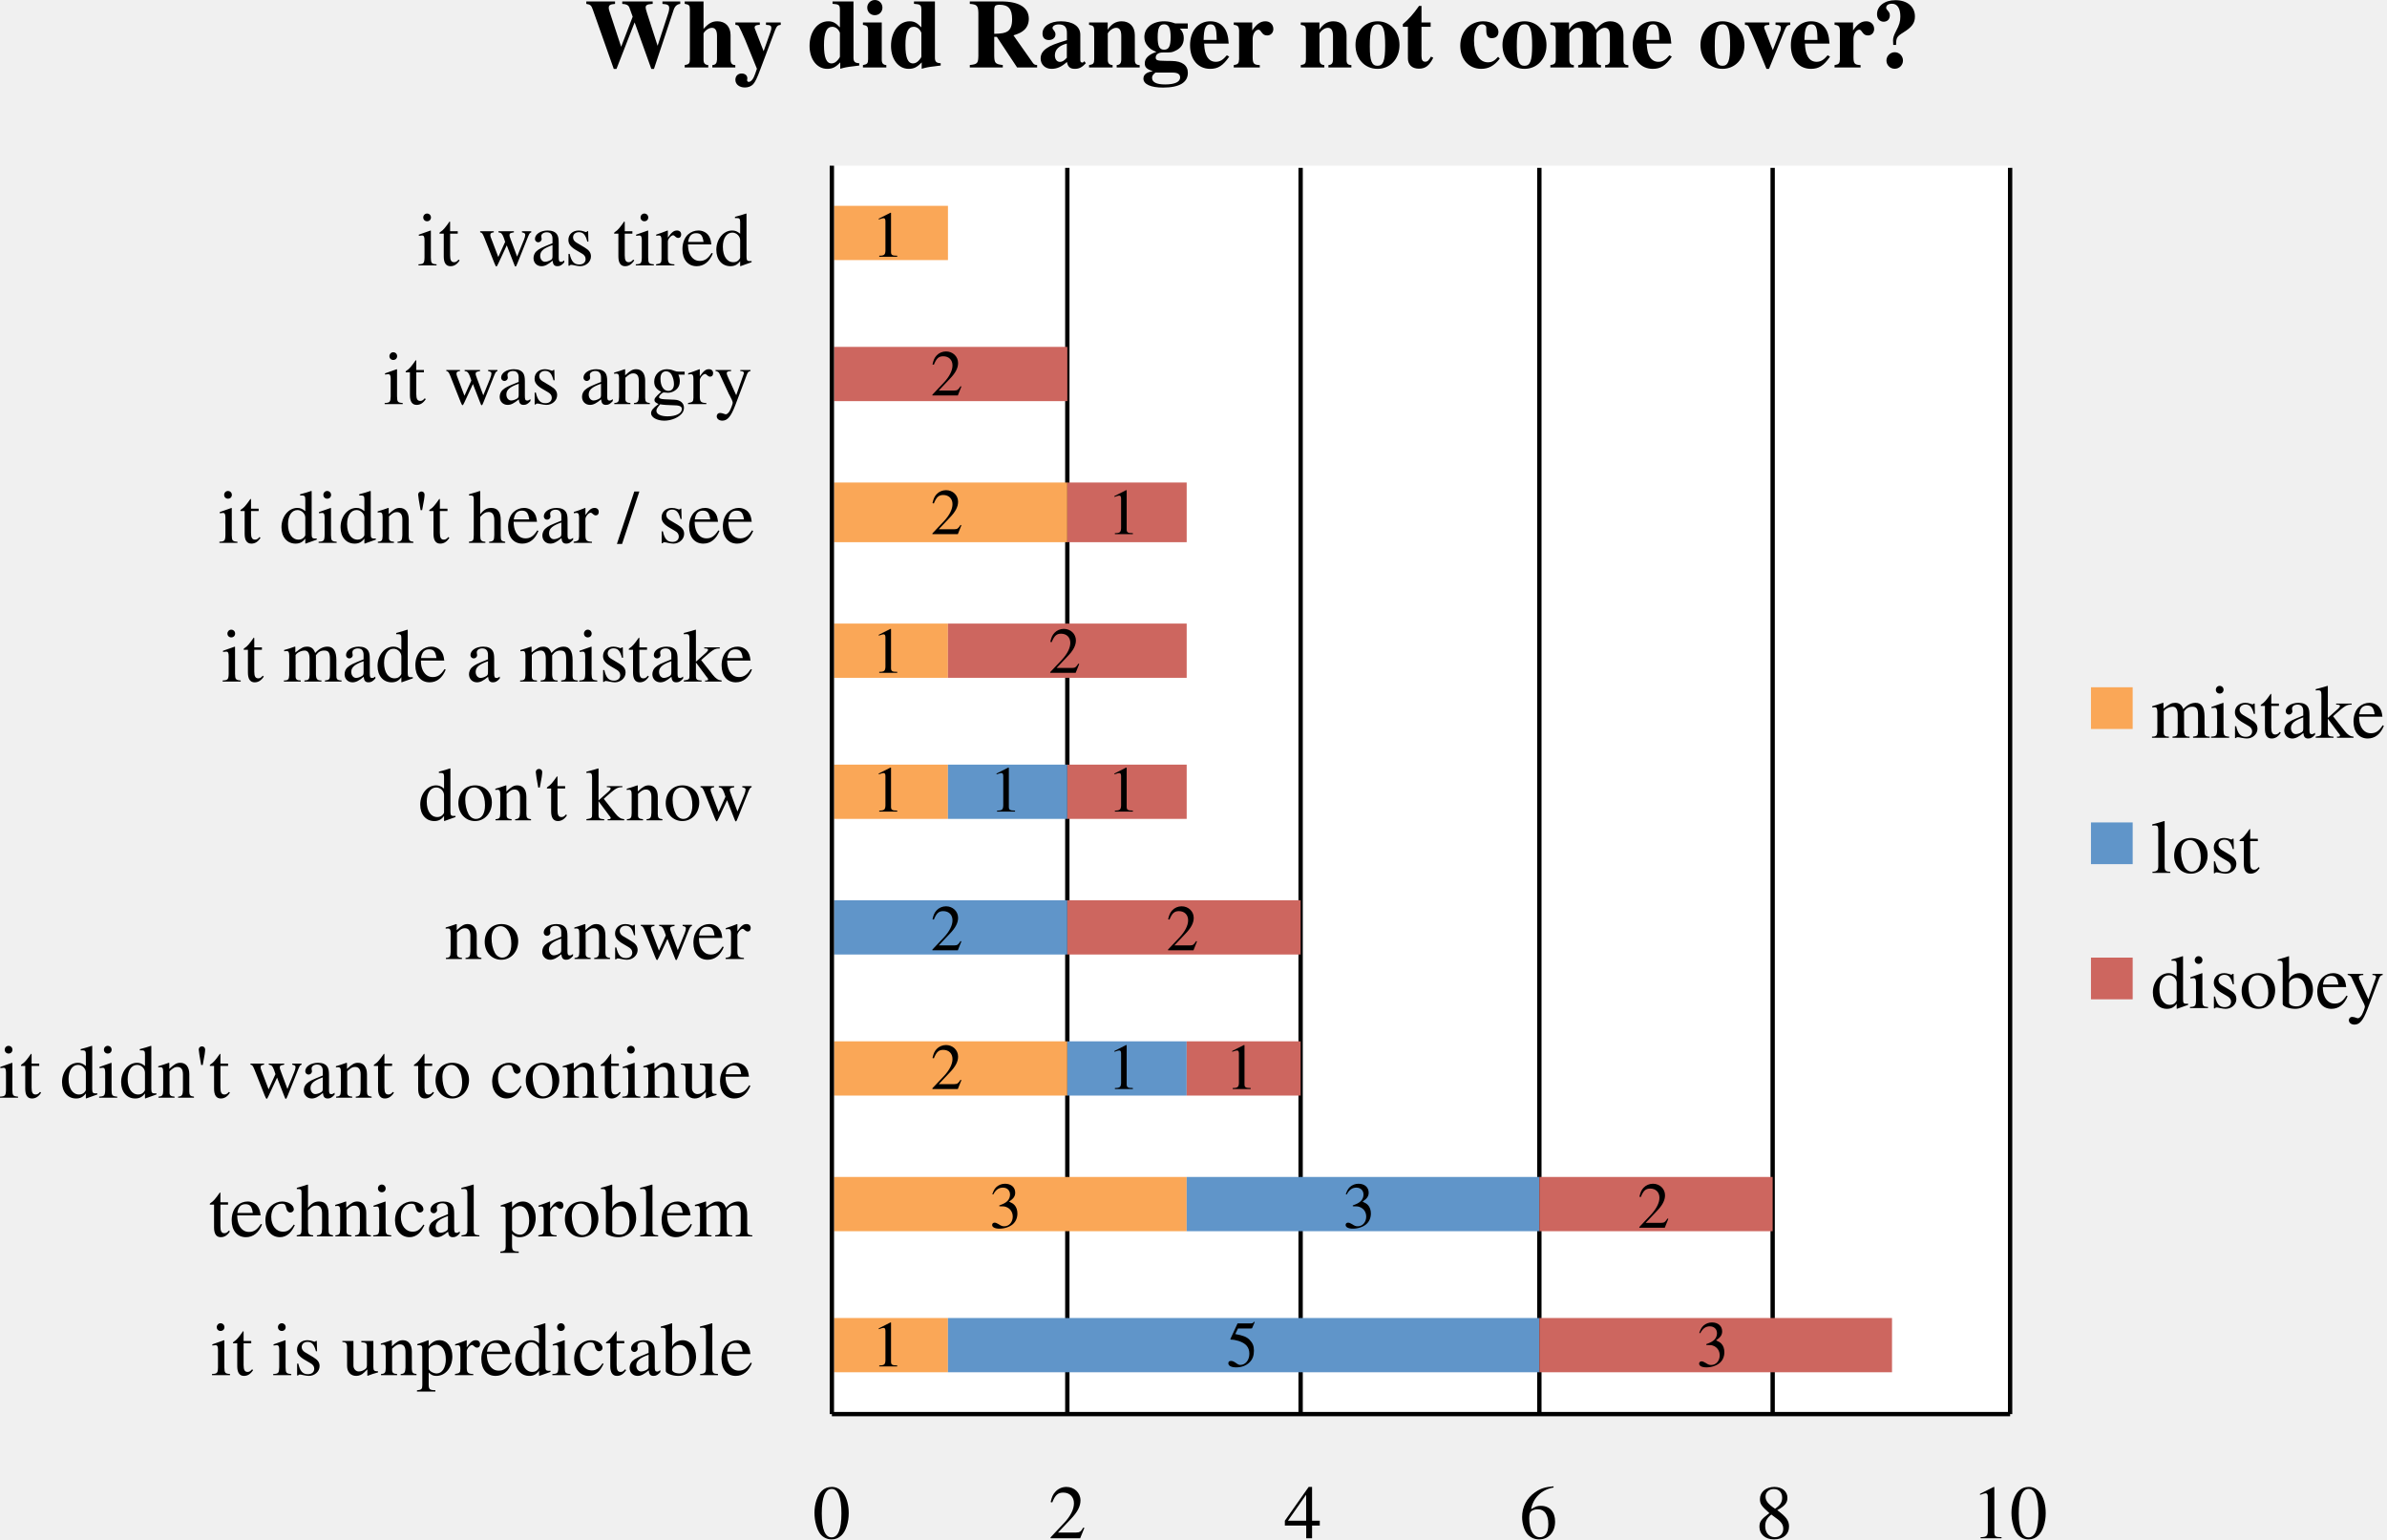
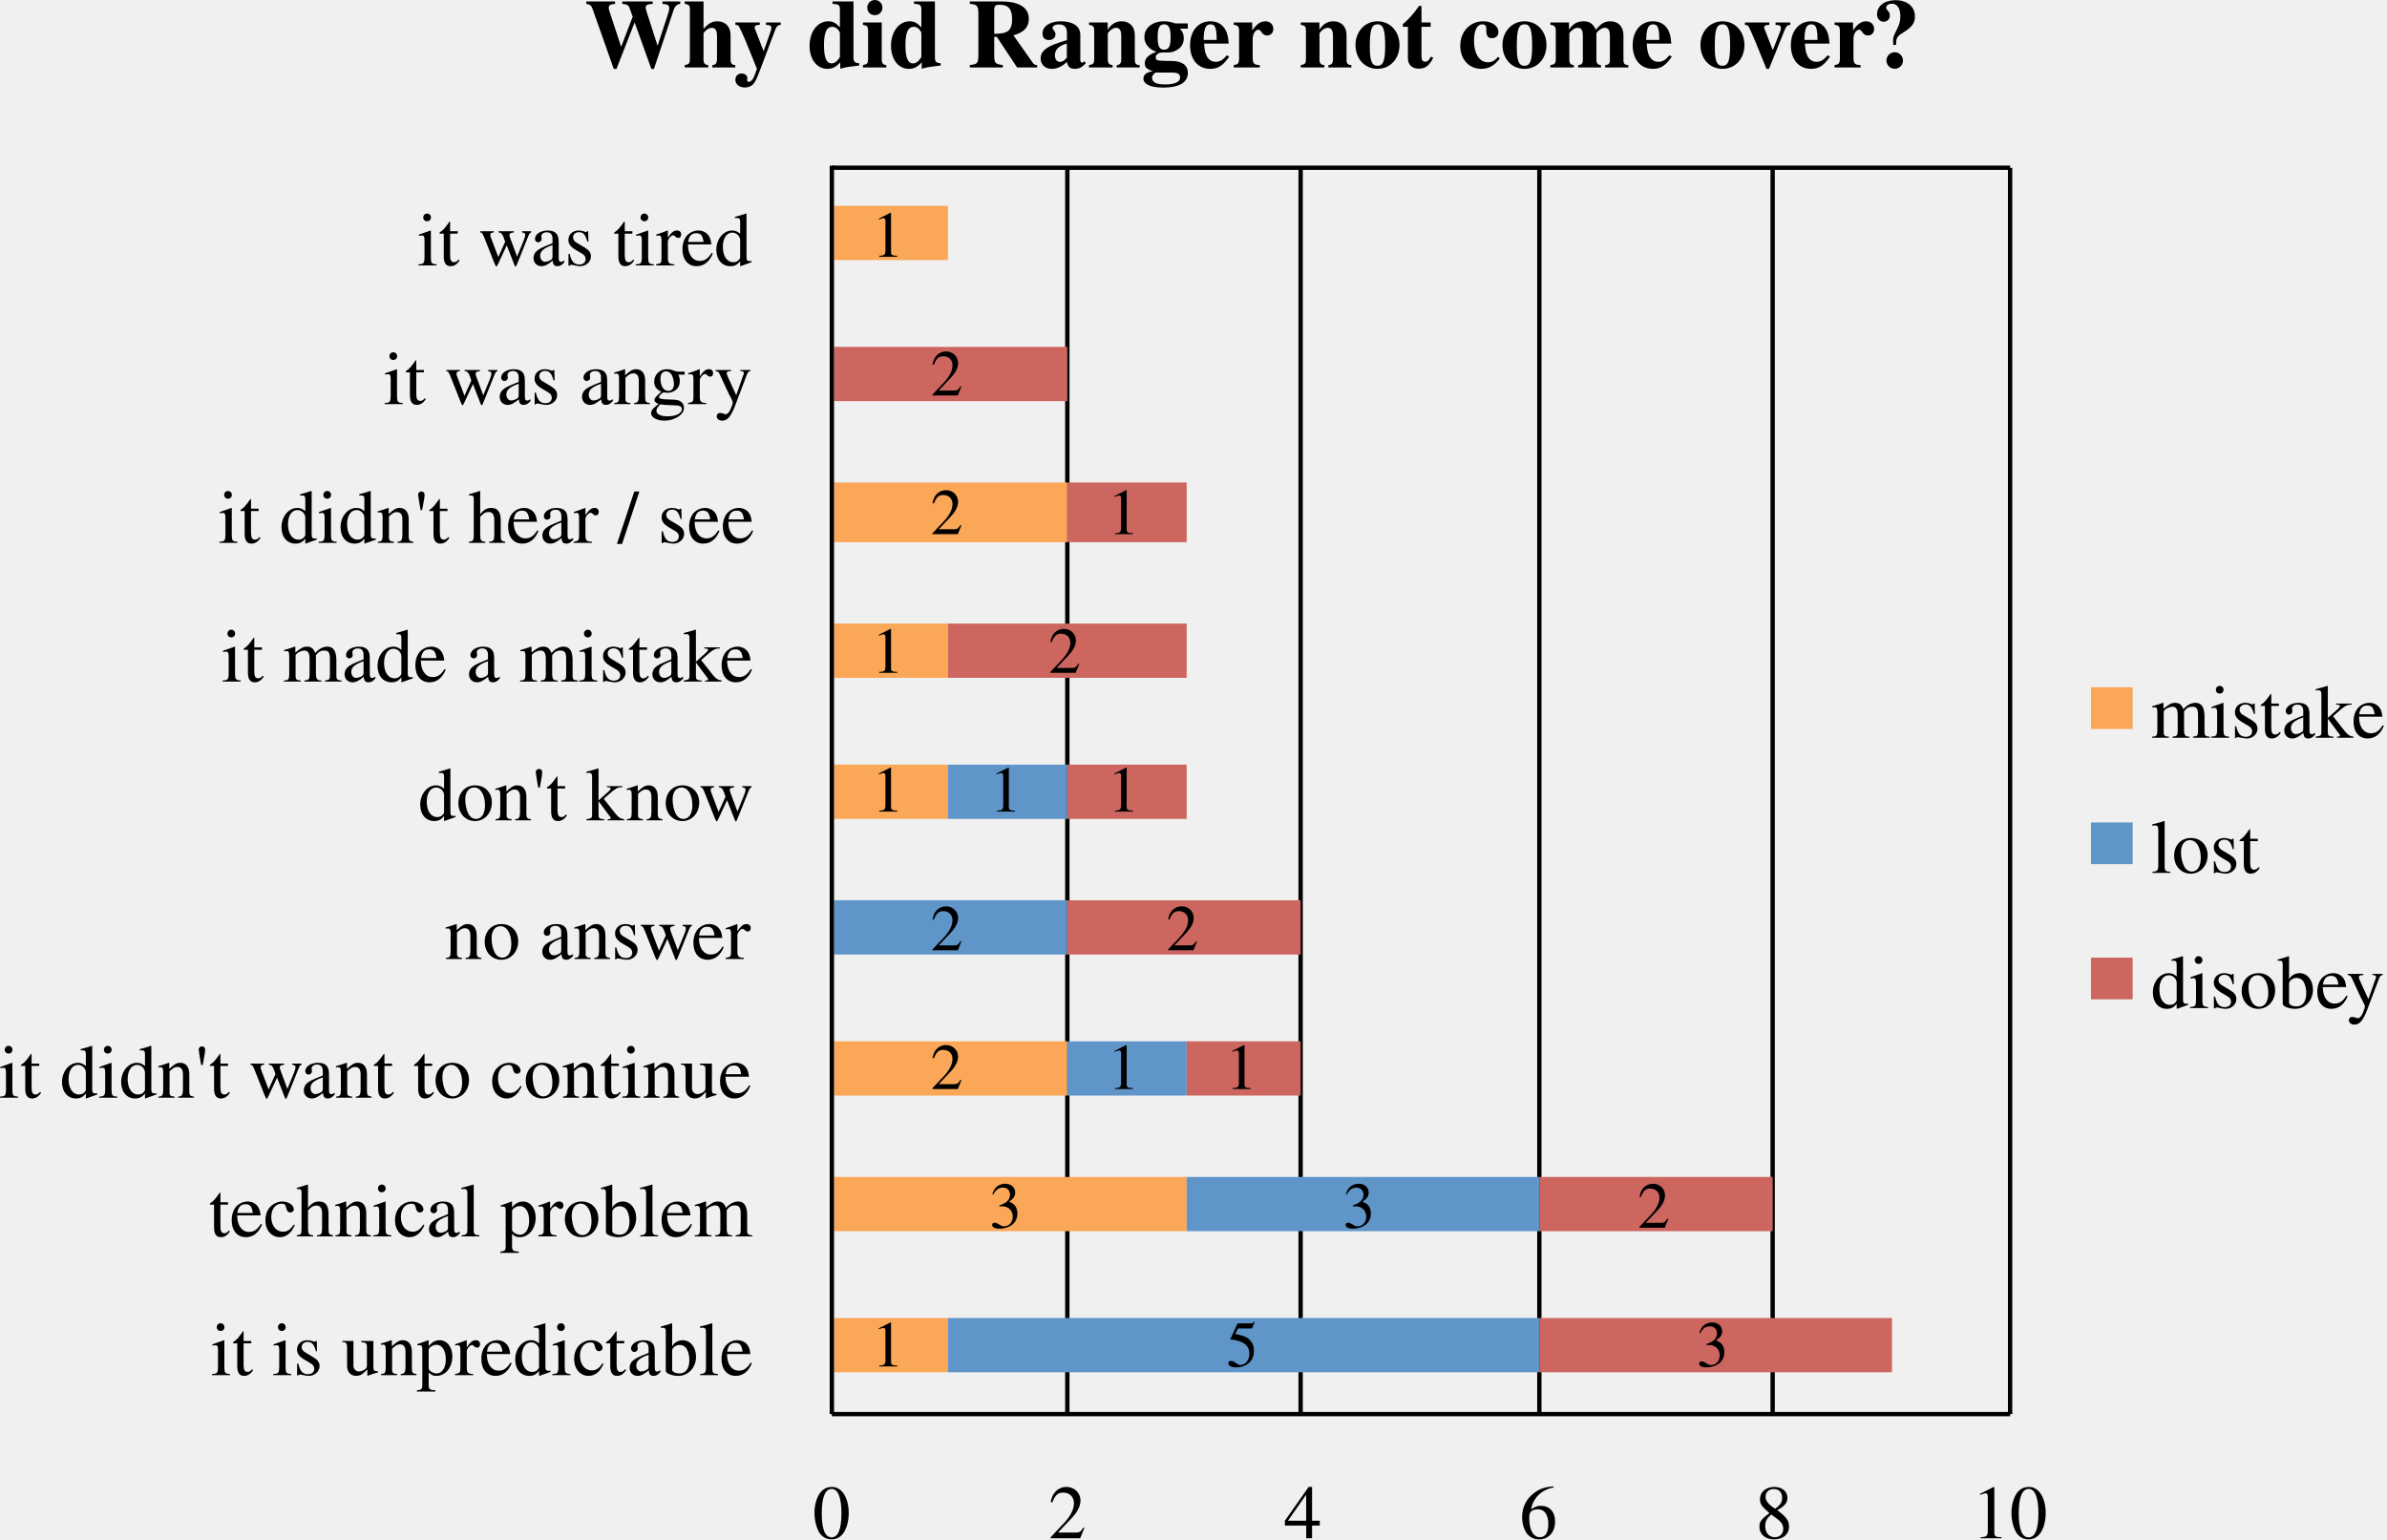
<svg xmlns="http://www.w3.org/2000/svg" id="svg2" version="1.1" width="549.938" height="354.668" xml:space="preserve">
  <defs id="defs6">
    <clipPath clipPathUnits="userSpaceOnUse" id="clipPath18">
      <path d="M 0,0 480,0 480,310 0,310 0,0 Z" id="path20" />
    </clipPath>
    <clipPath clipPathUnits="userSpaceOnUse" id="clipPath30">
      <path d="m 1,1 477,0 0,309 -477,0 0,-309 z" id="path32" />
    </clipPath>
    <clipPath clipPathUnits="userSpaceOnUse" id="clipPath40">
      <path d="m 1,1 477,0 0,309 -477,0 0,-309 z" id="path42" />
    </clipPath>
    <clipPath clipPathUnits="userSpaceOnUse" id="clipPath52">
      <path d="m 165,33 218,0 0,231 -218,0 0,-231 z" id="path54" />
    </clipPath>
    <clipPath clipPathUnits="userSpaceOnUse" id="clipPath62">
      <path d="m 165,33 218,0 0,231 -218,0 0,-231 z" id="path64" />
    </clipPath>
    <clipPath clipPathUnits="userSpaceOnUse" id="clipPath72">
      <path d="m 165,33 218,0 0,231 -218,0 0,-231 z" id="path74" />
    </clipPath>
    <clipPath clipPathUnits="userSpaceOnUse" id="clipPath82">
      <path d="m 1,1 477,0 0,309 -477,0 0,-309 z" id="path84" />
    </clipPath>
    <clipPath clipPathUnits="userSpaceOnUse" id="clipPath94">
      <path d="m 1,1 477,0 0,309 -477,0 0,-309 z" id="path96" />
    </clipPath>
    <clipPath clipPathUnits="userSpaceOnUse" id="clipPath106">
      <path d="m 1,1 477,0 0,309 -477,0 0,-309 z" id="path108" />
    </clipPath>
    <clipPath clipPathUnits="userSpaceOnUse" id="clipPath120">
      <path d="m 1,1 477,0 0,309 -477,0 0,-309 z" id="path122" />
    </clipPath>
    <clipPath clipPathUnits="userSpaceOnUse" id="clipPath134">
      <path d="m 1,1 477,0 0,309 -477,0 0,-309 z" id="path136" />
    </clipPath>
    <clipPath clipPathUnits="userSpaceOnUse" id="clipPath148">
      <path d="m 1,1 477,0 0,309 -477,0 0,-309 z" id="path150" />
    </clipPath>
    <clipPath clipPathUnits="userSpaceOnUse" id="clipPath162">
      <path d="m 1,1 477,0 0,309 -477,0 0,-309 z" id="path164" />
    </clipPath>
    <clipPath clipPathUnits="userSpaceOnUse" id="clipPath176">
      <path d="m 1,1 477,0 0,309 -477,0 0,-309 z" id="path178" />
    </clipPath>
    <clipPath clipPathUnits="userSpaceOnUse" id="clipPath190">
      <path d="m 1,1 477,0 0,309 -477,0 0,-309 z" id="path192" />
    </clipPath>
    <clipPath clipPathUnits="userSpaceOnUse" id="clipPath204">
      <path d="m 1,1 477,0 0,309 -477,0 0,-309 z" id="path206" />
    </clipPath>
    <clipPath clipPathUnits="userSpaceOnUse" id="clipPath218">
      <path d="m 1,1 477,0 0,309 -477,0 0,-309 z" id="path220" />
    </clipPath>
    <clipPath clipPathUnits="userSpaceOnUse" id="clipPath232">
      <path d="m 1,1 477,0 0,309 -477,0 0,-309 z" id="path234" />
    </clipPath>
    <clipPath clipPathUnits="userSpaceOnUse" id="clipPath246">
      <path d="m 1,1 477,0 0,309 -477,0 0,-309 z" id="path248" />
    </clipPath>
    <clipPath clipPathUnits="userSpaceOnUse" id="clipPath260">
      <path d="m 1,1 477,0 0,309 -477,0 0,-309 z" id="path262" />
    </clipPath>
    <clipPath clipPathUnits="userSpaceOnUse" id="clipPath274">
      <path d="m 1,1 477,0 0,309 -477,0 0,-309 z" id="path276" />
    </clipPath>
    <clipPath clipPathUnits="userSpaceOnUse" id="clipPath288">
      <path d="m 1,1 477,0 0,309 -477,0 0,-309 z" id="path290" />
    </clipPath>
    <clipPath clipPathUnits="userSpaceOnUse" id="clipPath302">
      <path d="m 1,1 477,0 0,309 -477,0 0,-309 z" id="path304" />
    </clipPath>
    <clipPath clipPathUnits="userSpaceOnUse" id="clipPath316">
      <path d="m 1,1 477,0 0,309 -477,0 0,-309 z" id="path318" />
    </clipPath>
    <clipPath clipPathUnits="userSpaceOnUse" id="clipPath330">
      <path d="m 1,1 477,0 0,309 -477,0 0,-309 z" id="path332" />
    </clipPath>
    <clipPath clipPathUnits="userSpaceOnUse" id="clipPath344">
      <path d="m 1,1 477,0 0,309 -477,0 0,-309 z" id="path346" />
    </clipPath>
    <clipPath clipPathUnits="userSpaceOnUse" id="clipPath358">
      <path d="m 1,1 477,0 0,309 -477,0 0,-309 z" id="path360" />
    </clipPath>
    <clipPath clipPathUnits="userSpaceOnUse" id="clipPath372">
      <path d="m 1,1 477,0 0,309 -477,0 0,-309 z" id="path374" />
    </clipPath>
    <clipPath clipPathUnits="userSpaceOnUse" id="clipPath386">
      <path d="m 1,1 477,0 0,309 -477,0 0,-309 z" id="path388" />
    </clipPath>
    <clipPath clipPathUnits="userSpaceOnUse" id="clipPath400">
      <path d="m 1,1 477,0 0,309 -477,0 0,-309 z" id="path402" />
    </clipPath>
    <clipPath clipPathUnits="userSpaceOnUse" id="clipPath414">
      <path d="m 1,1 477,0 0,309 -477,0 0,-309 z" id="path416" />
    </clipPath>
    <clipPath clipPathUnits="userSpaceOnUse" id="clipPath428">
      <path d="m 1,1 477,0 0,309 -477,0 0,-309 z" id="path430" />
    </clipPath>
    <clipPath clipPathUnits="userSpaceOnUse" id="clipPath442">
      <path d="m 1,1 477,0 0,309 -477,0 0,-309 z" id="path444" />
    </clipPath>
    <clipPath clipPathUnits="userSpaceOnUse" id="clipPath456">
      <path d="m 1,1 477,0 0,309 -477,0 0,-309 z" id="path458" />
    </clipPath>
    <clipPath clipPathUnits="userSpaceOnUse" id="clipPath470">
      <path d="m 1,1 477,0 0,309 -477,0 0,-309 z" id="path472" />
    </clipPath>
    <clipPath clipPathUnits="userSpaceOnUse" id="clipPath484">
      <path d="m 1,1 477,0 0,309 -477,0 0,-309 z" id="path486" />
    </clipPath>
    <clipPath clipPathUnits="userSpaceOnUse" id="clipPath498">
      <path d="m 1,1 477,0 0,309 -477,0 0,-309 z" id="path500" />
    </clipPath>
    <clipPath clipPathUnits="userSpaceOnUse" id="clipPath512">
      <path d="m 1,1 477,0 0,309 -477,0 0,-309 z" id="path514" />
    </clipPath>
    <clipPath clipPathUnits="userSpaceOnUse" id="clipPath526">
      <path d="m 1,1 477,0 0,309 -477,0 0,-309 z" id="path528" />
    </clipPath>
    <clipPath clipPathUnits="userSpaceOnUse" id="clipPath540">
      <path d="m 1,1 477,0 0,309 -477,0 0,-309 z" id="path542" />
    </clipPath>
    <clipPath clipPathUnits="userSpaceOnUse" id="clipPath554">
      <path d="m 1,1 477,0 0,309 -477,0 0,-309 z" id="path556" />
    </clipPath>
    <clipPath clipPathUnits="userSpaceOnUse" id="clipPath568">
      <path d="m 1,1 477,0 0,309 -477,0 0,-309 z" id="path570" />
    </clipPath>
    <clipPath clipPathUnits="userSpaceOnUse" id="clipPath582">
      <path d="m 1,1 477,0 0,309 -477,0 0,-309 z" id="path584" />
    </clipPath>
    <clipPath clipPathUnits="userSpaceOnUse" id="clipPath596">
      <path d="m 1,1 477,0 0,309 -477,0 0,-309 z" id="path598" />
    </clipPath>
    <clipPath clipPathUnits="userSpaceOnUse" id="clipPath610">
      <path d="m 1,1 477,0 0,309 -477,0 0,-309 z" id="path612" />
    </clipPath>
    <clipPath clipPathUnits="userSpaceOnUse" id="clipPath620">
      <path d="m 1,1 477,0 0,309 -477,0 0,-309 z" id="path622" />
    </clipPath>
    <clipPath clipPathUnits="userSpaceOnUse" id="clipPath634">
      <path d="m 1,1 477,0 0,309 -477,0 0,-309 z" id="path636" />
    </clipPath>
    <clipPath clipPathUnits="userSpaceOnUse" id="clipPath644">
      <path d="m 1,1 477,0 0,309 -477,0 0,-309 z" id="path646" />
    </clipPath>
    <clipPath clipPathUnits="userSpaceOnUse" id="clipPath658">
      <path d="m 1,1 477,0 0,309 -477,0 0,-309 z" id="path660" />
    </clipPath>
    <clipPath clipPathUnits="userSpaceOnUse" id="clipPath668">
      <path d="m 1,1 477,0 0,309 -477,0 0,-309 z" id="path670" />
    </clipPath>
    <clipPath clipPathUnits="userSpaceOnUse" id="clipPath682">
      <path d="M 0,0 480,0 480,310 0,310 0,0 Z" id="path684" />
    </clipPath>
  </defs>
  <g id="g10" transform="matrix(1.25,0,0,-1.25,-15.60057,367.6725)">
    <g id="g12" />
-     <g id="g26">
-       <g id="g28" clip-path="url(#clipPath30)">
-         <path d="m 165.803,263.6 217.163,0 0,-230.113 -217.163,0 0,230.113 z" style="fill:#ffffff;fill-opacity:1;fill-rule:evenodd;stroke:none" id="path34" />
-       </g>
-     </g>
    <path id="path46" style="fill:none;stroke:#000000;stroke-width:0.8;stroke-linecap:butt;stroke-linejoin:round;stroke-miterlimit:10;stroke-opacity:1;stroke-dasharray:none" d="m 209.2,263.2 0,-229.713 m 43,229.713 0,-229.713 m 44,229.713 0,-229.713 m 43,229.713 0,-229.713 m 43.766,229.713 0,-229.713" />
    <path d="m 187.2,41.2 -21,0 0,10 21,0 0,-10 z m 44,26 -65,0 0,10 65,0 0,-10 z m -22,25 -43,0 0,10 43,0 0,-10 z m -22,51 -21,0 0,10 21,0 0,-10 z m 0,26 -21,0 0,10 21,0 0,-10 z m 22,25 -43,0 0,11 43,0 0,-11 z m -22,52 -21,0 0,10 21,0 0,-10 z" style="fill:#faa757;fill-opacity:1;fill-rule:nonzero;stroke:none" id="path56" />
    <path d="m 296.2,41.2 -109,0 0,10 109,0 0,-10 z m 0,26 -65,0 0,10 65,0 0,-10 z m -65,25 -22,0 0,10 22,0 0,-10 z m -22,26 -43,0 0,10 43,0 0,-10 z m 0,25 -22,0 0,10 22,0 0,-10 z" style="fill:#6095c9;fill-opacity:1;fill-rule:nonzero;stroke:none" id="path66" />
    <g id="g68">
      <g id="g70" clip-path="url(#clipPath72)">
        <path d="m 361.2,41.2 -65,0 0,10 65,0 0,-10 z m -22,26 -43,0 0,10 43,0 0,-10 z m -87,25 -21,0 0,10 21,0 0,-10 z m 0,26 -43,0 0,10 43,0 0,-10 z m -21,25 -22,0 0,10 22,0 0,-10 z m 0,26 -44,0 0,10 44,0 0,-10 z m 0,25 -22,0 0,11 22,0 0,-11 z m -22,26 -43,0 0,10 43,0 0,-10 z" style="fill:#cd665f;fill-opacity:1;fill-rule:nonzero;stroke:none" id="path76" />
      </g>
    </g>
    <path id="path88" style="fill:none;stroke:#000000;stroke-width:0.8;stroke-linecap:butt;stroke-linejoin:round;stroke-miterlimit:10;stroke-opacity:1;stroke-dasharray:none" d="m 165.803,33.487 217.163,-8e-5" />
    <path id="path100" style="fill:none;stroke:#000000;stroke-width:0.8;stroke-linecap:butt;stroke-linejoin:round;stroke-miterlimit:10;stroke-opacity:1;stroke-dasharray:none" d="m 165.803,33.487 8e-5,230.113" />
    <text id="text112" style="font-size:12px;font-variant:normal;font-weight:normal;writing-mode:lr-tb;fill:#000000;fill-opacity:1;fill-rule:nonzero;stroke:none;font-family:Nimbus Roman No9 L;-inkscape-font-specification:Nimbus Roman No9 L" transform="scale(1,-1)" x="173.113" y="-42.271">
      <tspan id="tspan114" y="-42.271" x="173.113">1 </tspan>
    </text>
    <text id="text126" style="font-size:12px;font-variant:normal;font-weight:normal;writing-mode:lr-tb;fill:#000000;fill-opacity:1;fill-rule:nonzero;stroke:none;font-family:Nimbus Roman No9 L;-inkscape-font-specification:Nimbus Roman No9 L" transform="scale(1,-1)" x="194.829" y="-67.839">
      <tspan id="tspan128" y="-67.839" x="194.829">3 </tspan>
    </text>
    <text id="text140" style="font-size:12px;font-variant:normal;font-weight:normal;writing-mode:lr-tb;fill:#000000;fill-opacity:1;fill-rule:nonzero;stroke:none;font-family:Nimbus Roman No9 L;-inkscape-font-specification:Nimbus Roman No9 L" transform="scale(1,-1)" x="183.971" y="-93.407">
      <tspan id="tspan142" y="-93.407" x="183.971">2 </tspan>
    </text>
    <text id="text154" style="font-size:12px;font-variant:normal;font-weight:normal;writing-mode:lr-tb;fill:#000000;fill-opacity:1;fill-rule:nonzero;stroke:none;font-family:Nimbus Roman No9 L;-inkscape-font-specification:Nimbus Roman No9 L" transform="scale(1,-1)" x="173.113" y="-144.543">
      <tspan id="tspan156" y="-144.543" x="173.113">1 </tspan>
    </text>
    <text id="text168" style="font-size:12px;font-variant:normal;font-weight:normal;writing-mode:lr-tb;fill:#000000;fill-opacity:1;fill-rule:nonzero;stroke:none;font-family:Nimbus Roman No9 L;-inkscape-font-specification:Nimbus Roman No9 L" transform="scale(1,-1)" x="173.113" y="-170.111">
      <tspan id="tspan170" y="-170.111" x="173.113">1 </tspan>
    </text>
    <text id="text182" style="font-size:12px;font-variant:normal;font-weight:normal;writing-mode:lr-tb;fill:#000000;fill-opacity:1;fill-rule:nonzero;stroke:none;font-family:Nimbus Roman No9 L;-inkscape-font-specification:Nimbus Roman No9 L" transform="scale(1,-1)" x="183.971" y="-195.68">
      <tspan id="tspan184" y="-195.68" x="183.971">2 </tspan>
    </text>
    <text id="text196" style="font-size:12px;font-variant:normal;font-weight:normal;writing-mode:lr-tb;fill:#000000;fill-opacity:1;fill-rule:nonzero;stroke:none;font-family:Nimbus Roman No9 L;-inkscape-font-specification:Nimbus Roman No9 L" transform="scale(1,-1)" x="173.113" y="-246.816">
      <tspan id="tspan198" y="-246.816" x="173.113">1 </tspan>
    </text>
    <text id="text210" style="font-size:12px;font-variant:normal;font-weight:normal;writing-mode:lr-tb;fill:#000000;fill-opacity:1;fill-rule:nonzero;stroke:none;font-family:Nimbus Roman No9 L;-inkscape-font-specification:Nimbus Roman No9 L" transform="scale(1,-1)" x="238.483" y="-42.271">
      <tspan id="tspan212" y="-42.271" x="238.483">5 </tspan>
    </text>
    <text id="text224" style="font-size:12px;font-variant:normal;font-weight:normal;writing-mode:lr-tb;fill:#000000;fill-opacity:1;fill-rule:nonzero;stroke:none;font-family:Nimbus Roman No9 L;-inkscape-font-specification:Nimbus Roman No9 L" transform="scale(1,-1)" x="259.978" y="-67.839">
      <tspan id="tspan226" y="-67.839" x="259.978">3 </tspan>
    </text>
    <text id="text238" style="font-size:12px;font-variant:normal;font-weight:normal;writing-mode:lr-tb;fill:#000000;fill-opacity:1;fill-rule:nonzero;stroke:none;font-family:Nimbus Roman No9 L;-inkscape-font-specification:Nimbus Roman No9 L" transform="scale(1,-1)" x="216.546" y="-93.407">
      <tspan id="tspan240" y="-93.407" x="216.546">1 </tspan>
    </text>
    <text id="text252" style="font-size:12px;font-variant:normal;font-weight:normal;writing-mode:lr-tb;fill:#000000;fill-opacity:1;fill-rule:nonzero;stroke:none;font-family:Nimbus Roman No9 L;-inkscape-font-specification:Nimbus Roman No9 L" transform="scale(1,-1)" x="183.971" y="-118.975">
      <tspan id="tspan254" y="-118.975" x="183.971">2 </tspan>
    </text>
    <text id="text266" style="font-size:12px;font-variant:normal;font-weight:normal;writing-mode:lr-tb;fill:#000000;fill-opacity:1;fill-rule:nonzero;stroke:none;font-family:Nimbus Roman No9 L;-inkscape-font-specification:Nimbus Roman No9 L" transform="scale(1,-1)" x="194.829" y="-144.543">
      <tspan id="tspan268" y="-144.543" x="194.829">1 </tspan>
    </text>
    <text id="text280" style="font-size:12px;font-variant:normal;font-weight:normal;writing-mode:lr-tb;fill:#000000;fill-opacity:1;fill-rule:nonzero;stroke:none;font-family:Nimbus Roman No9 L;-inkscape-font-specification:Nimbus Roman No9 L" transform="scale(1,-1)" x="325.127" y="-42.271">
      <tspan id="tspan282" y="-42.271" x="325.127">3 </tspan>
    </text>
    <text id="text294" style="font-size:12px;font-variant:normal;font-weight:normal;writing-mode:lr-tb;fill:#000000;fill-opacity:1;fill-rule:nonzero;stroke:none;font-family:Nimbus Roman No9 L;-inkscape-font-specification:Nimbus Roman No9 L" transform="scale(1,-1)" x="314.269" y="-67.839">
      <tspan id="tspan296" y="-67.839" x="314.269">2 </tspan>
    </text>
    <text id="text308" style="font-size:12px;font-variant:normal;font-weight:normal;writing-mode:lr-tb;fill:#000000;fill-opacity:1;fill-rule:nonzero;stroke:none;font-family:Nimbus Roman No9 L;-inkscape-font-specification:Nimbus Roman No9 L" transform="scale(1,-1)" x="238.262" y="-93.407">
      <tspan id="tspan310" y="-93.407" x="238.262">1 </tspan>
    </text>
    <text id="text322" style="font-size:12px;font-variant:normal;font-weight:normal;writing-mode:lr-tb;fill:#000000;fill-opacity:1;fill-rule:nonzero;stroke:none;font-family:Nimbus Roman No9 L;-inkscape-font-specification:Nimbus Roman No9 L" transform="scale(1,-1)" x="227.404" y="-118.975">
      <tspan id="tspan324" y="-118.975" x="227.404">2 </tspan>
    </text>
    <text id="text336" style="font-size:12px;font-variant:normal;font-weight:normal;writing-mode:lr-tb;fill:#000000;fill-opacity:1;fill-rule:nonzero;stroke:none;font-family:Nimbus Roman No9 L;-inkscape-font-specification:Nimbus Roman No9 L" transform="scale(1,-1)" x="216.546" y="-144.543">
      <tspan id="tspan338" y="-144.543" x="216.546">1 </tspan>
    </text>
    <text id="text350" style="font-size:12px;font-variant:normal;font-weight:normal;writing-mode:lr-tb;fill:#000000;fill-opacity:1;fill-rule:nonzero;stroke:none;font-family:Nimbus Roman No9 L;-inkscape-font-specification:Nimbus Roman No9 L" transform="scale(1,-1)" x="205.688" y="-170.111">
      <tspan id="tspan352" y="-170.111" x="205.688">2 </tspan>
    </text>
    <text id="text364" style="font-size:12px;font-variant:normal;font-weight:normal;writing-mode:lr-tb;fill:#000000;fill-opacity:1;fill-rule:nonzero;stroke:none;font-family:Nimbus Roman No9 L;-inkscape-font-specification:Nimbus Roman No9 L" transform="scale(1,-1)" x="216.546" y="-195.68">
      <tspan id="tspan366" y="-195.68" x="216.546">1 </tspan>
    </text>
    <text id="text378" style="font-size:12px;font-variant:normal;font-weight:normal;writing-mode:lr-tb;fill:#000000;fill-opacity:1;fill-rule:nonzero;stroke:none;font-family:Nimbus Roman No9 L;-inkscape-font-specification:Nimbus Roman No9 L" transform="scale(1,-1)" x="183.971" y="-221.248">
      <tspan id="tspan380" y="-221.248" x="183.971">2 </tspan>
    </text>
    <text id="text392" style="font-size:14px;font-variant:normal;font-weight:normal;writing-mode:lr-tb;fill:#000000;fill-opacity:1;fill-rule:nonzero;stroke:none;font-family:Nimbus Roman No9 L;-inkscape-font-specification:Nimbus Roman No9 L" transform="scale(1,-1)" x="162.255" y="-10.6">
      <tspan id="tspan394" y="-10.6" x="162.255">0 </tspan>
    </text>
    <text id="text406" style="font-size:14px;font-variant:normal;font-weight:normal;writing-mode:lr-tb;fill:#000000;fill-opacity:1;fill-rule:nonzero;stroke:none;font-family:Nimbus Roman No9 L;-inkscape-font-specification:Nimbus Roman No9 L" transform="scale(1,-1)" x="205.688" y="-10.6">
      <tspan id="tspan408" y="-10.6" x="205.688">2 </tspan>
    </text>
    <text id="text420" style="font-size:14px;font-variant:normal;font-weight:normal;writing-mode:lr-tb;fill:#000000;fill-opacity:1;fill-rule:nonzero;stroke:none;font-family:Nimbus Roman No9 L;-inkscape-font-specification:Nimbus Roman No9 L" transform="scale(1,-1)" x="249.12" y="-10.6">
      <tspan id="tspan422" y="-10.6" x="249.12">4 </tspan>
    </text>
    <text id="text434" style="font-size:14px;font-variant:normal;font-weight:normal;writing-mode:lr-tb;fill:#000000;fill-opacity:1;fill-rule:nonzero;stroke:none;font-family:Nimbus Roman No9 L;-inkscape-font-specification:Nimbus Roman No9 L" transform="scale(1,-1)" x="292.553" y="-10.6">
      <tspan id="tspan436" y="-10.6" x="292.553">6 </tspan>
    </text>
    <text id="text448" style="font-size:14px;font-variant:normal;font-weight:normal;writing-mode:lr-tb;fill:#000000;fill-opacity:1;fill-rule:nonzero;stroke:none;font-family:Nimbus Roman No9 L;-inkscape-font-specification:Nimbus Roman No9 L" transform="scale(1,-1)" x="335.986" y="-10.6">
      <tspan id="tspan450" y="-10.6" x="335.986">8 </tspan>
    </text>
    <text id="text462" style="font-size:14px;font-variant:normal;font-weight:normal;writing-mode:lr-tb;fill:#000000;fill-opacity:1;fill-rule:nonzero;stroke:none;font-family:Nimbus Roman No9 L;-inkscape-font-specification:Nimbus Roman No9 L" transform="scale(1,-1)" x="375.87" y="-10.6">
      <tspan id="tspan464" y="-10.6" x="375.87">10 </tspan>
    </text>
    <text id="text476" style="font-size:14px;font-variant:normal;font-weight:normal;writing-mode:lr-tb;fill:#000000;fill-opacity:1;fill-rule:nonzero;stroke:none;font-family:Nimbus Roman No9 L;-inkscape-font-specification:Nimbus Roman No9 L" transform="scale(1,-1)" x="51.331" y="-40.671">
      <tspan id="tspan478" y="-40.671" x="51.331">it is unpredictable </tspan>
    </text>
    <text id="text490" style="font-size:14px;font-variant:normal;font-weight:normal;writing-mode:lr-tb;fill:#000000;fill-opacity:1;fill-rule:nonzero;stroke:none;font-family:Nimbus Roman No9 L;-inkscape-font-specification:Nimbus Roman No9 L" transform="scale(1,-1)" x="50.948" y="-66.239">
      <tspan id="tspan492" y="-66.239" x="50.948">technical problem </tspan>
    </text>
    <text id="text504" style="font-size:14px;font-variant:normal;font-weight:normal;writing-mode:lr-tb;fill:#000000;fill-opacity:1;fill-rule:nonzero;stroke:none;font-family:Nimbus Roman No9 L;-inkscape-font-specification:Nimbus Roman No9 L" transform="scale(1,-1)" x="12.256" y="-91.807">
      <tspan id="tspan506" y="-91.807" x="12.256">it didn't want to continue </tspan>
    </text>
    <flowRoot transform="matrix(0.8,0,0,-0.8,4.989474,299.6421)" style="font-size:40px;font-style:normal;font-weight:normal;line-height:125%;letter-spacing:0px;word-spacing:0px;fill:#000000;fill-opacity:1;stroke:none;font-family:Sans" id="flowRoot5615" xml:space="preserve">
      <flowRegion id="flowRegion5617">
        <rect y="-46.525" x="-25.589" height="403.996" width="214.792" id="rect5619" />
      </flowRegion>
      <flowPara id="flowPara5621" />
    </flowRoot>
    <text id="text518" style="font-size:14px;font-variant:normal;font-weight:normal;writing-mode:lr-tb;fill:#000000;fill-opacity:1;fill-rule:nonzero;stroke:none;font-family:Nimbus Roman No9 L;-inkscape-font-specification:Nimbus Roman No9 L" transform="scale(1,-1)" x="94.41" y="-117.375">
      <tspan id="tspan520" y="-117.375" x="94.41">no answer </tspan>
    </text>
    <text id="text532" style="font-size:14px;font-variant:normal;font-weight:normal;writing-mode:lr-tb;fill:#000000;fill-opacity:1;fill-rule:nonzero;stroke:none;font-family:Nimbus Roman No9 L;-inkscape-font-specification:Nimbus Roman No9 L" transform="scale(1,-1)" x="89.557" y="-142.943">
      <tspan id="tspan534" y="-142.943" x="89.557">don't know </tspan>
    </text>
    <text id="text546" style="font-size:14px;font-variant:normal;font-weight:normal;writing-mode:lr-tb;fill:#000000;fill-opacity:1;fill-rule:nonzero;stroke:none;font-family:Nimbus Roman No9 L;-inkscape-font-specification:Nimbus Roman No9 L" transform="scale(1,-1)" x="53.299" y="-168.511">
      <tspan id="tspan548" y="-168.511" x="53.299">it made a mistake </tspan>
    </text>
    <text id="text560" style="font-size:14px;font-variant:normal;font-weight:normal;writing-mode:lr-tb;fill:#000000;fill-opacity:1;fill-rule:nonzero;stroke:none;font-family:Nimbus Roman No9 L;-inkscape-font-specification:Nimbus Roman No9 L" transform="scale(1,-1)" x="52.698" y="-194.079">
      <tspan id="tspan562" y="-194.079" x="52.698">it didn't hear / see </tspan>
    </text>
    <text id="text574" style="font-size:14px;font-variant:normal;font-weight:normal;writing-mode:lr-tb;fill:#000000;fill-opacity:1;fill-rule:nonzero;stroke:none;font-family:Nimbus Roman No9 L;-inkscape-font-specification:Nimbus Roman No9 L" transform="scale(1,-1)" x="83.159" y="-219.648">
      <tspan id="tspan576" y="-219.648" x="83.159">it was angry </tspan>
    </text>
    <text id="text588" style="font-size:14px;font-variant:normal;font-weight:normal;writing-mode:lr-tb;fill:#000000;fill-opacity:1;fill-rule:nonzero;stroke:none;font-family:Nimbus Roman No9 L;-inkscape-font-specification:Nimbus Roman No9 L" transform="scale(1,-1)" x="89.393" y="-245.216">
      <tspan id="tspan590" y="-245.216" x="89.393">it was tired </tspan>
    </text>
    <text id="text602" style="font-size:18px;font-variant:normal;font-weight:bold;writing-mode:lr-tb;fill:#000000;fill-opacity:1;fill-rule:nonzero;stroke:none;font-family:Nimbus Roman No9 L;-inkscape-font-specification:Nimbus Roman No9 L-Bold" transform="scale(1,-1)" x="120.201" y="-281.7">
      <tspan id="tspan604" y="-281.7" x="120.201">Why did Ranger not come over?</tspan>
    </text>
    <g id="g6019" transform="translate(-11.2,0)">
      <path id="path614" style="fill:#faa757;fill-opacity:1;fill-rule:evenodd;stroke:none" d="m 409.068,167.458 7.688,0 0,-7.688 -7.688,0 0,7.688 z" />
      <text y="-158.157" x="420.1" transform="scale(1,-1)" style="font-size:14px;font-variant:normal;font-weight:normal;writing-mode:lr-tb;fill:#000000;fill-opacity:1;fill-rule:nonzero;stroke:none;font-family:Nimbus Roman No9 L;-inkscape-font-specification:Nimbus Roman No9 L" id="text626">
        <tspan x="420.1" y="-158.157" id="tspan628">mistake </tspan>
      </text>
    </g>
    <g id="g6024" transform="translate(-11.2,0)">
      <path id="path638" style="fill:#6095c9;fill-opacity:1;fill-rule:evenodd;stroke:none" d="m 409.068,142.544 7.688,0 0,-7.688 -7.688,0 0,7.688 z" />
      <text y="-133.242" x="420.1" transform="scale(1,-1)" style="font-size:14px;font-variant:normal;font-weight:normal;writing-mode:lr-tb;fill:#000000;fill-opacity:1;fill-rule:nonzero;stroke:none;font-family:Nimbus Roman No9 L;-inkscape-font-specification:Nimbus Roman No9 L" id="text650">
        <tspan x="420.1" y="-133.242" id="tspan652">lost </tspan>
      </text>
    </g>
    <g id="g6029" transform="translate(-11.2,0)">
      <path id="path662" style="fill:#cd665f;fill-opacity:1;fill-rule:evenodd;stroke:none" d="m 409.068,117.63 7.688,0 0,-7.688 -7.688,0 0,7.688 z" />
      <text y="-108.328" x="420.1" transform="scale(1,-1)" style="font-size:14px;font-variant:normal;font-weight:normal;writing-mode:lr-tb;fill:#000000;fill-opacity:1;fill-rule:nonzero;stroke:none;font-family:Nimbus Roman No9 L;-inkscape-font-specification:Nimbus Roman No9 L" id="text674">
        <tspan x="420.1" y="-108.328" id="tspan676">disobey </tspan>
      </text>
    </g>
+     <path d="m 165.803,263.224 217.163,-8e-5" style="fill:none;stroke:#000000;stroke-width:0.8;stroke-linecap:butt;stroke-linejoin:round;stroke-miterlimit:10;stroke-opacity:1;stroke-dasharray:none" id="path4231" />
  </g>
</svg>
